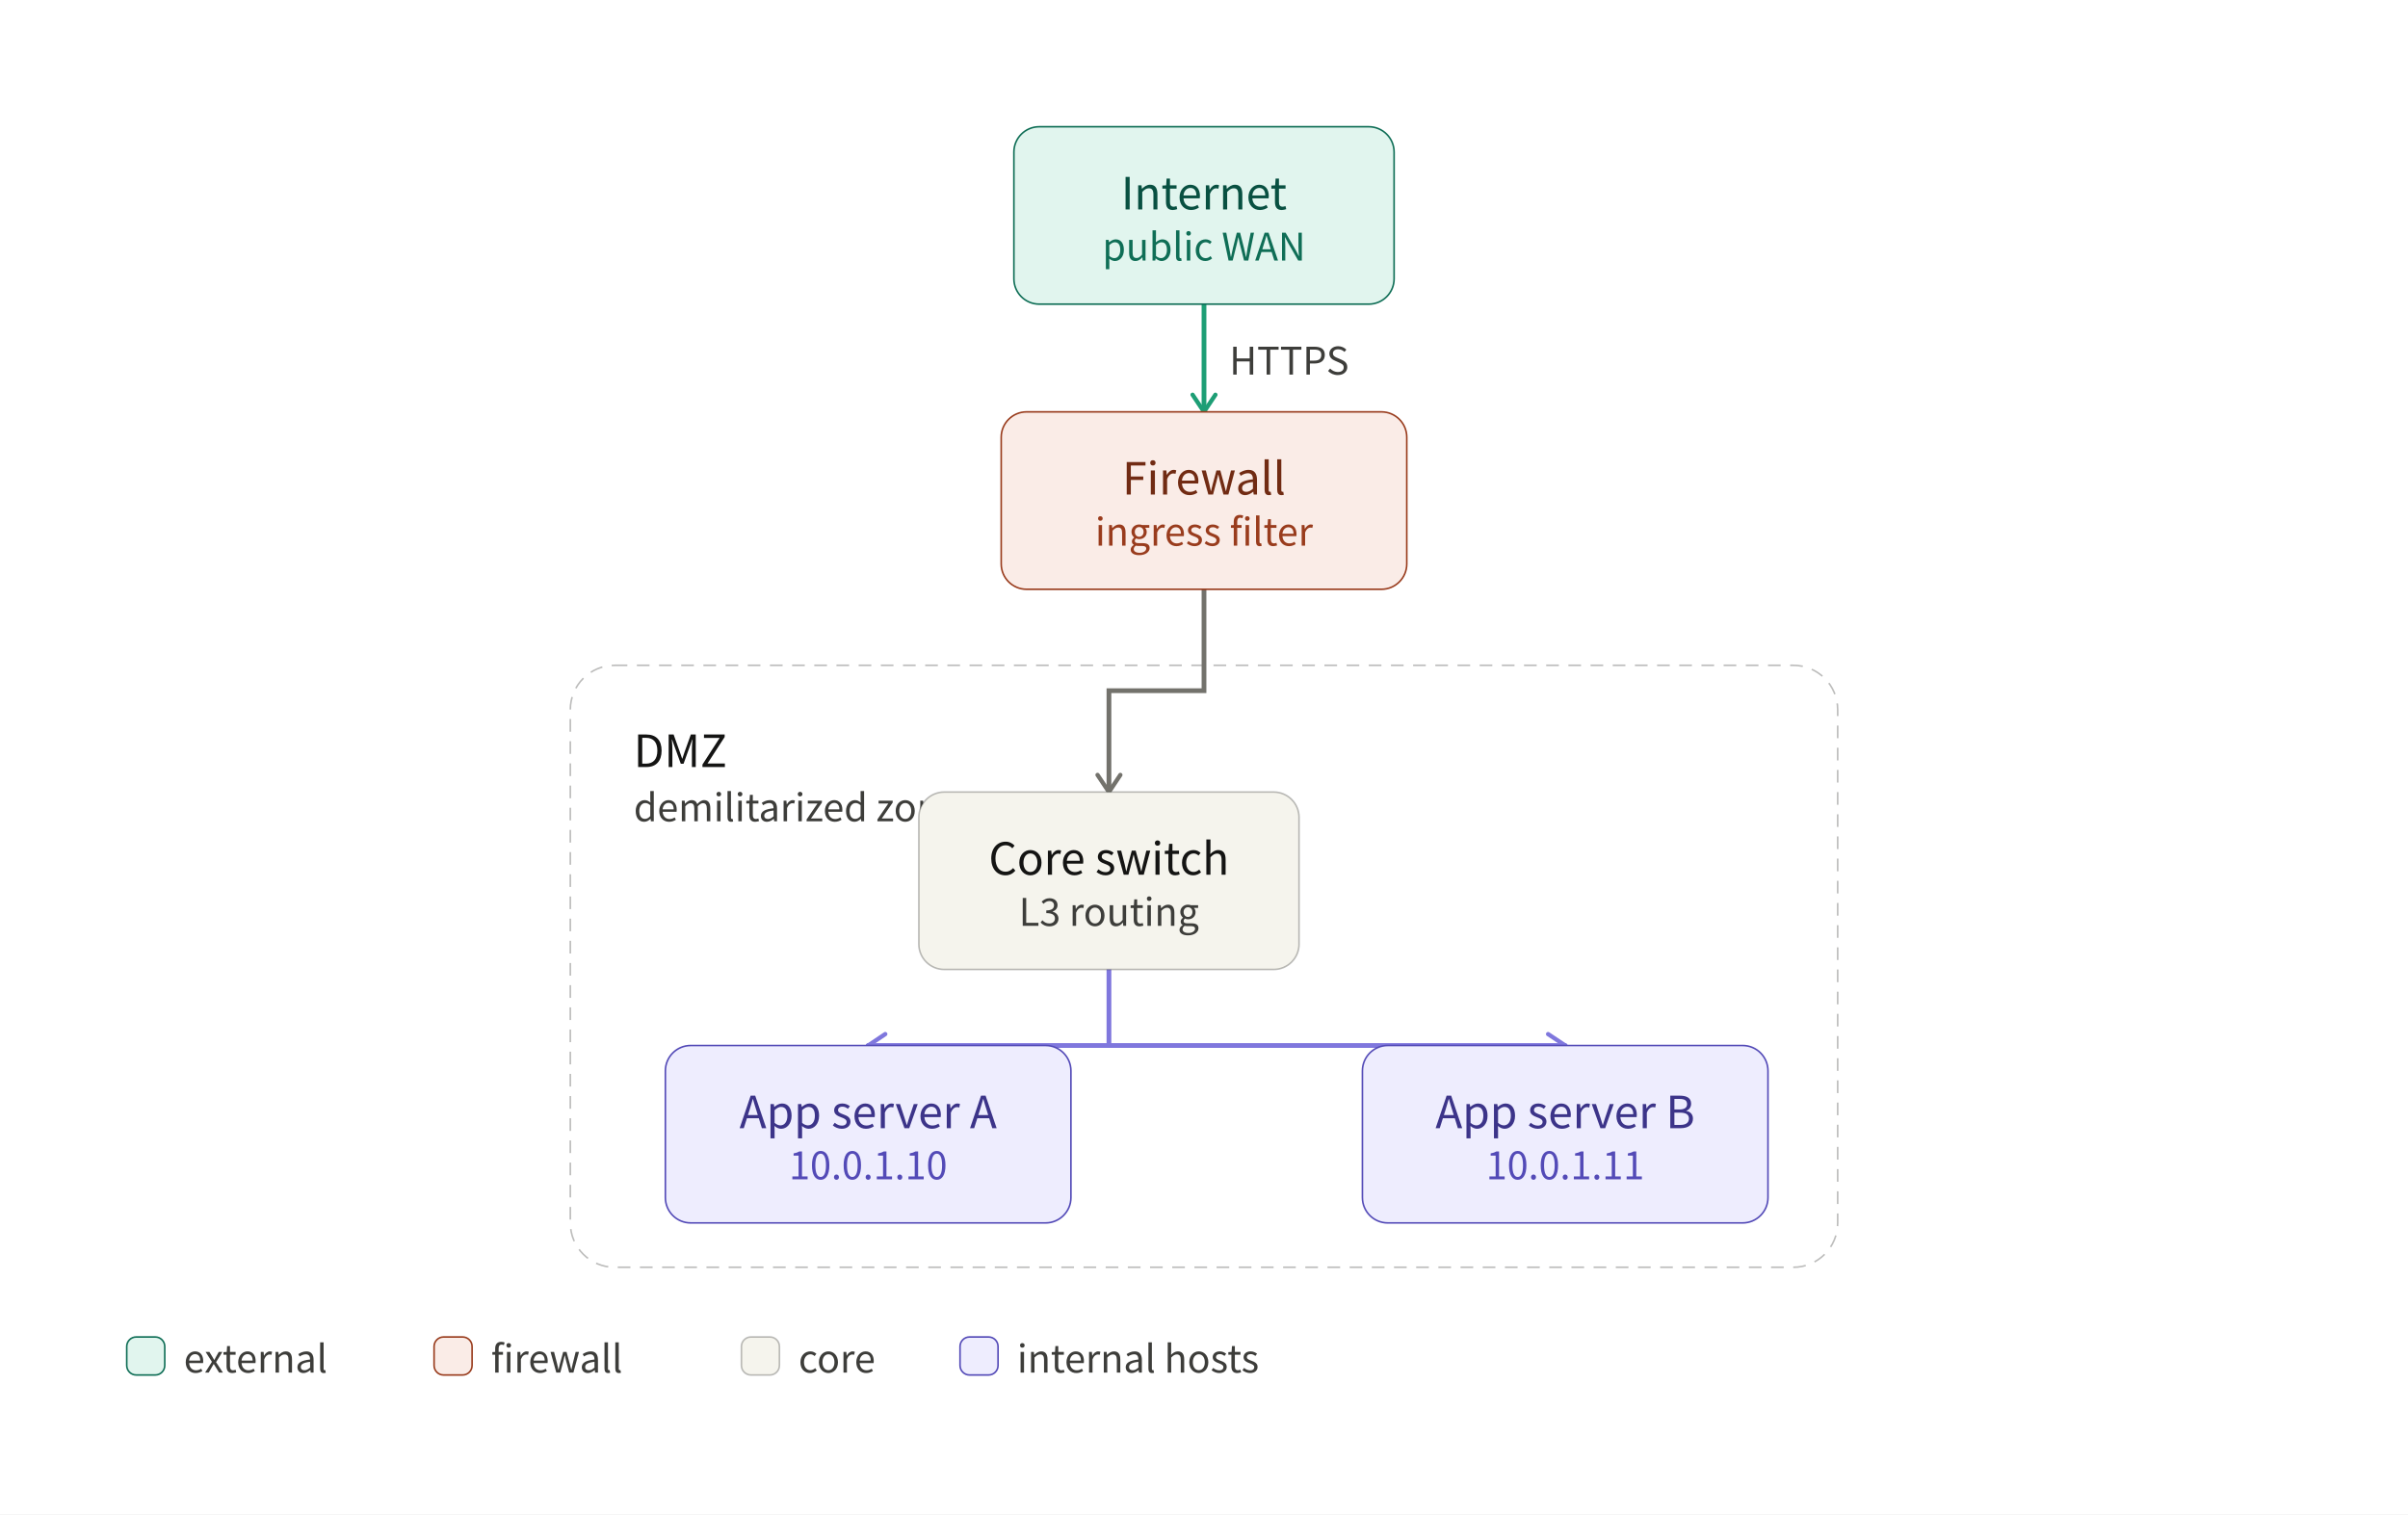
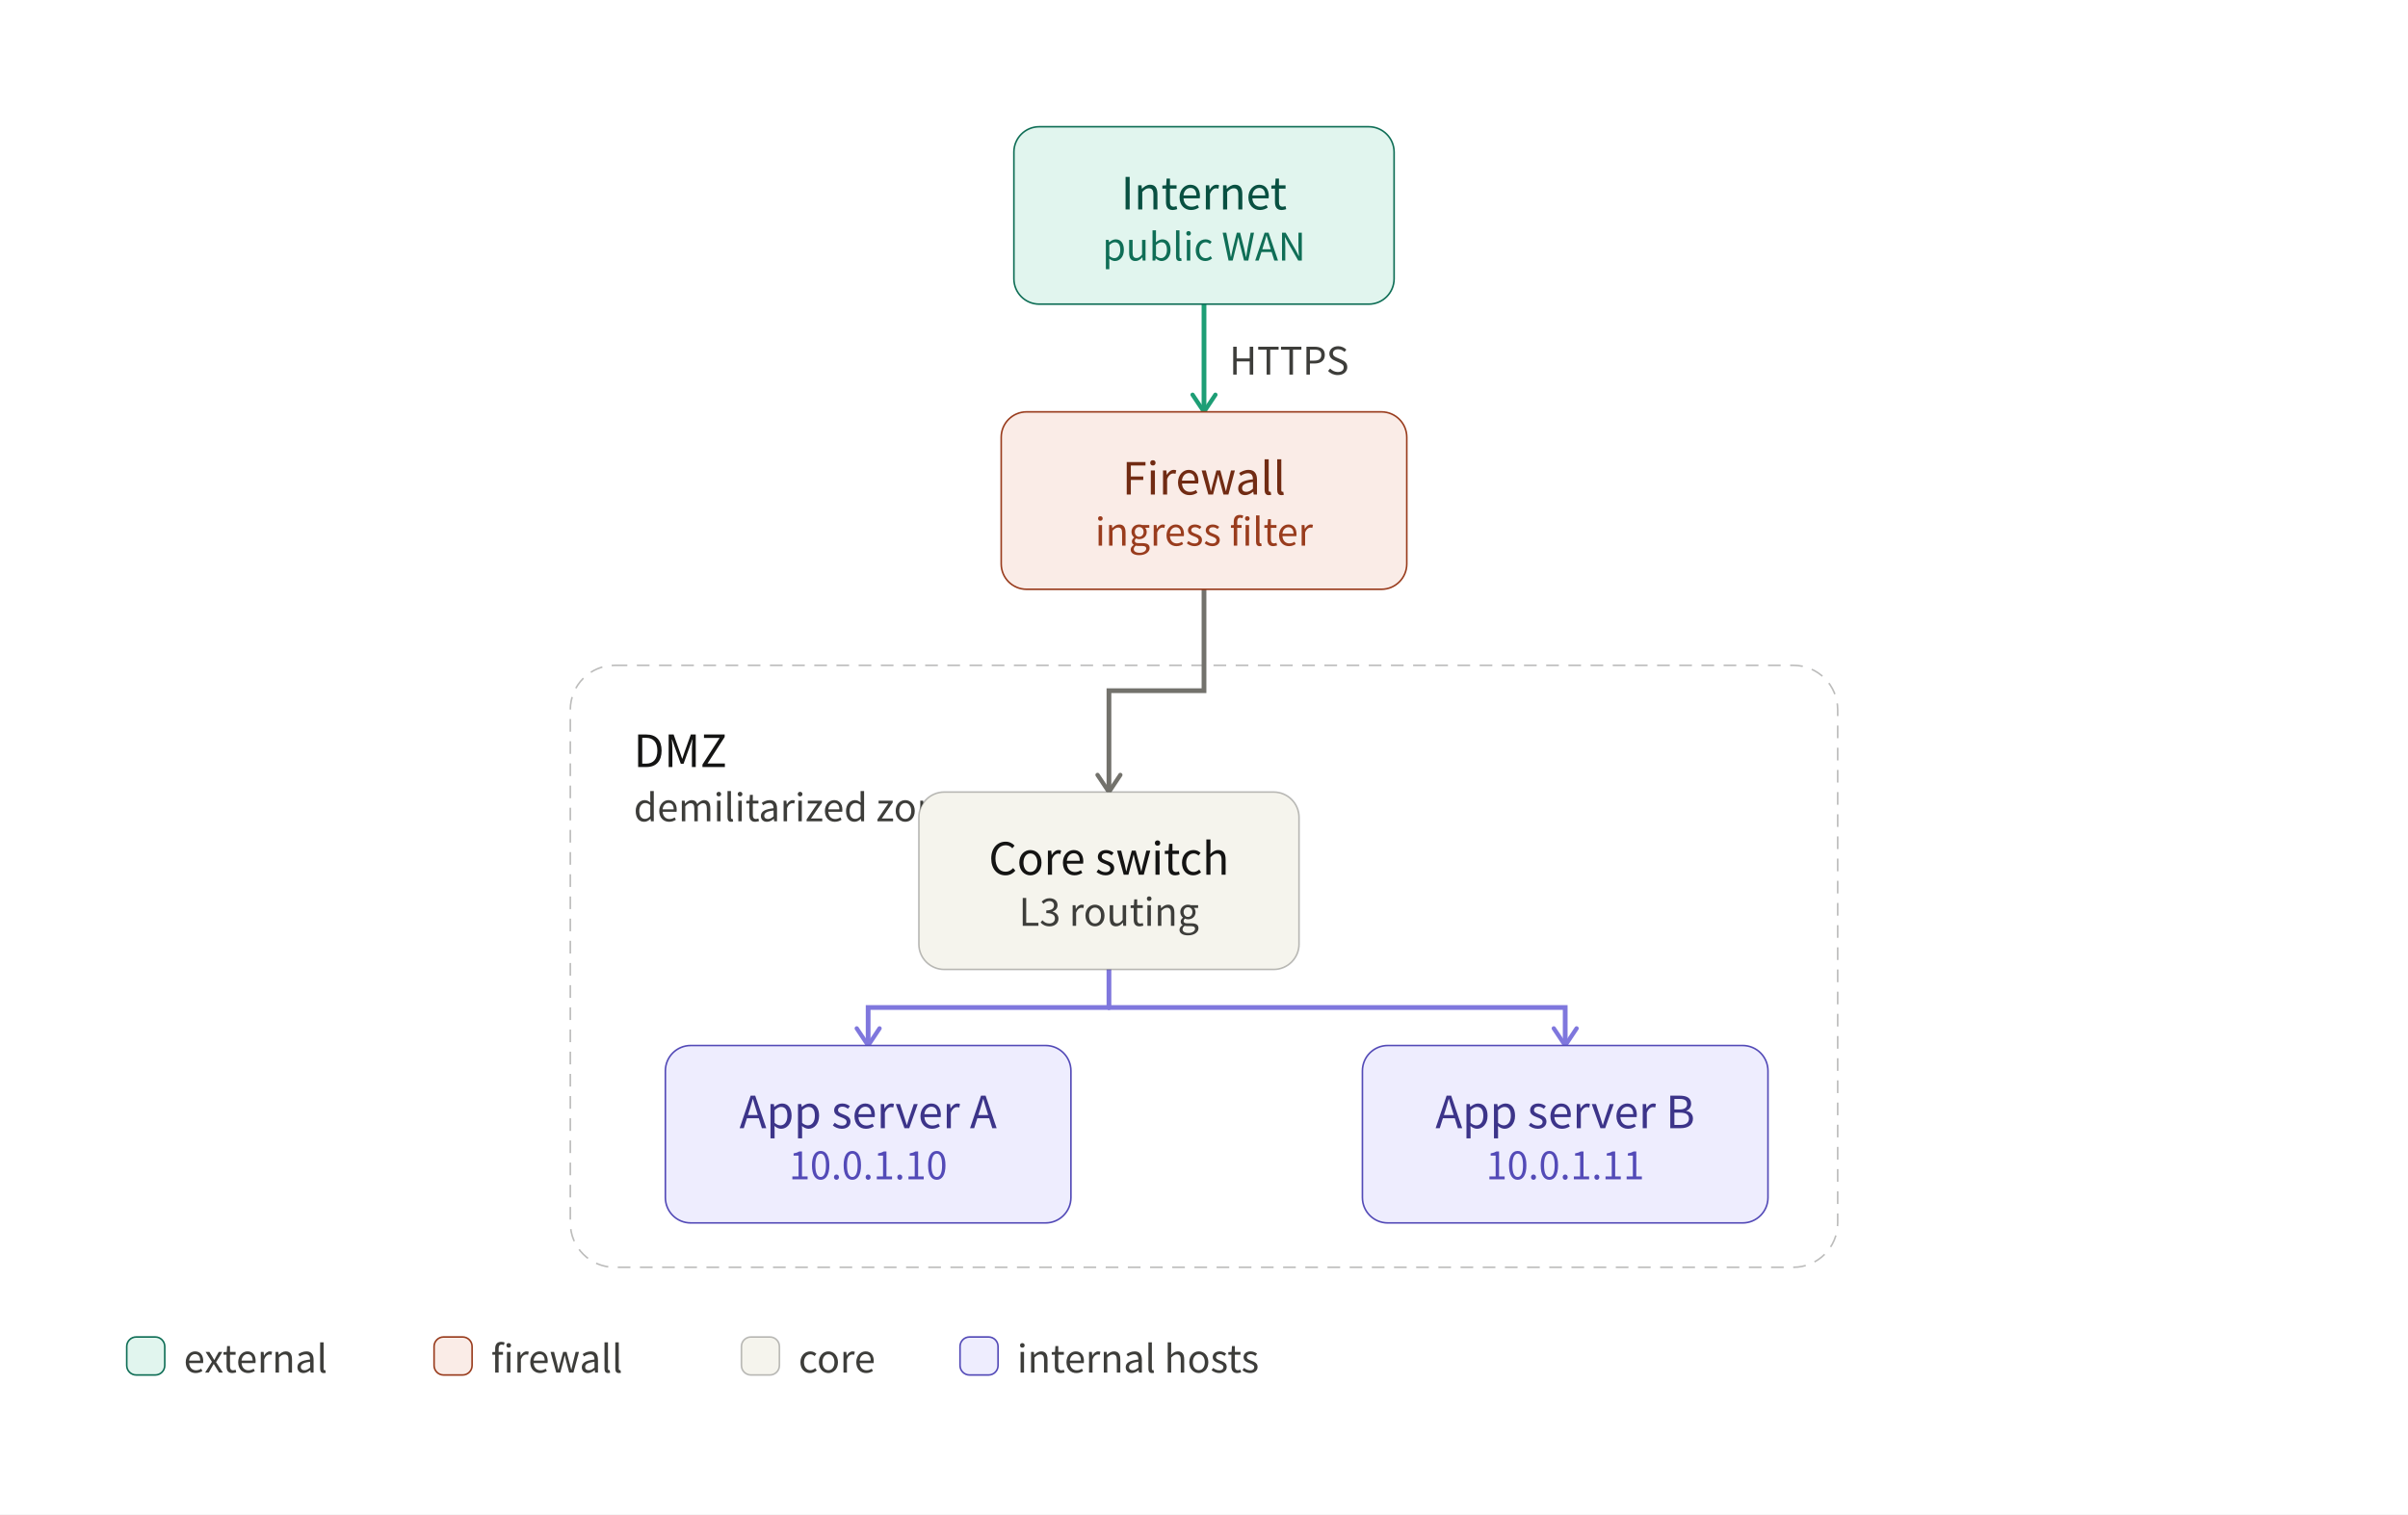
<svg xmlns="http://www.w3.org/2000/svg" viewBox="0 0 760 478" width="760" height="478" role="img">
  <style>text { font-family: 'Anthropic Sans', -apple-system, BlinkMacSystemFont, 'Segoe UI', 'PingFang SC', 'Microsoft YaHei', 'Hiragino Sans GB', 'Noto Sans CJK SC', sans-serif; }</style>
  <defs>
    <marker id="arrow" viewBox="0 0 10 10" refX="8" refY="5" markerWidth="6" markerHeight="6" orient="auto-start-reverse">
      <path d="M2 1L8 5L2 9" fill="none" stroke="context-stroke" stroke-width="1.5" stroke-linecap="round" stroke-linejoin="round" />
    </marker>
  </defs>
  <rect x="0" y="0" width="760" height="478" fill="#FFFFFF" />
  <rect x="180" y="210" width="400" height="190" rx="14" fill="none" stroke="rgba(31,30,29,0.3)" stroke-width="0.5" stroke-dasharray="4 3" />
  <text x="200" y="236" dominant-baseline="central" font-size="14" font-weight="500" fill="#141413">DMZ</text>
  <text x="200" y="254" dominant-baseline="central" font-size="12" fill="#3D3D3A">demilitarized zone</text>
  <line x1="380" y1="96" x2="380" y2="130" stroke="#1D9E75" stroke-width="1.5" stroke-linecap="round" marker-end="url(#arrow)" />
  <path d="M380 186 L380 218 L350 218 L350 250" fill="none" stroke="#73726C" stroke-width="1.5" stroke-linecap="round" marker-end="url(#arrow)" />
-   <line x1="350" y1="306" x2="350" y2="330" stroke="#7F77DD" stroke-width="1.5" stroke-linecap="round" />
-   <path d="M350 330 L274 330 L274 330" fill="none" stroke="#7F77DD" stroke-width="1.5" stroke-linecap="round" marker-end="url(#arrow)" />
-   <path d="M350 330 L494 330 L494 330" fill="none" stroke="#7F77DD" stroke-width="1.5" stroke-linecap="round" marker-end="url(#arrow)" />
+   <line x1="350" y1="306" x2="350" y2="318" stroke="#7F77DD" stroke-width="1.5" stroke-linecap="round" />
+   <path d="M350 318 L274 318 L274 330" fill="none" stroke="#7F77DD" stroke-width="1.5" stroke-linecap="round" marker-end="url(#arrow)" />
+   <path d="M350 318 L494 318 L494 330" fill="none" stroke="#7F77DD" stroke-width="1.5" stroke-linecap="round" marker-end="url(#arrow)" />
  <rect x="388" y="105" width="42" height="16" rx="3" fill="#FFFFFF" />
  <rect x="320" y="40" width="120" height="56" rx="8" fill="#E1F5EE" stroke="#0F6E56" stroke-width="0.5" />
  <rect x="316" y="130" width="128" height="56" rx="8" fill="#FAECE7" stroke="#993C1D" stroke-width="0.5" />
  <rect x="290" y="250" width="120" height="56" rx="8" fill="#F5F4ED" stroke="rgba(31,30,29,0.3)" stroke-width="0.5" />
  <rect x="210" y="330" width="128" height="56" rx="8" fill="#EEEDFE" stroke="#534AB7" stroke-width="0.5" />
  <rect x="430" y="330" width="128" height="56" rx="8" fill="#EEEDFE" stroke="#534AB7" stroke-width="0.5" />
  <text x="380" y="60" text-anchor="middle" dominant-baseline="central" font-size="14" font-weight="500" fill="#085041">Internet</text>
  <text x="380" y="77" text-anchor="middle" dominant-baseline="central" font-size="12" fill="#0F6E56">public WAN</text>
  <text x="380" y="150" text-anchor="middle" dominant-baseline="central" font-size="14" font-weight="500" fill="#712B13">Firewall</text>
  <text x="380" y="167" text-anchor="middle" dominant-baseline="central" font-size="12" fill="#993C1D">ingress filter</text>
  <text x="350" y="270" text-anchor="middle" dominant-baseline="central" font-size="14" font-weight="500" fill="#141413">Core switch</text>
  <text x="350" y="287" text-anchor="middle" dominant-baseline="central" font-size="12" fill="#3D3D3A">L3 routing</text>
  <text x="274" y="350" text-anchor="middle" dominant-baseline="central" font-size="14" font-weight="500" fill="#3C3489">App server A</text>
  <text x="274" y="367" text-anchor="middle" dominant-baseline="central" font-size="12" fill="#534AB7">10.0.1.10</text>
  <text x="494" y="350" text-anchor="middle" dominant-baseline="central" font-size="14" font-weight="500" fill="#3C3489">App server B</text>
  <text x="494" y="367" text-anchor="middle" dominant-baseline="central" font-size="12" fill="#534AB7">10.0.1.11</text>
  <text x="388" y="113" text-anchor="start" dominant-baseline="central" font-size="12" fill="#3D3D3A">HTTPS</text>
  <rect x="40" y="422" width="12" height="12" rx="3" fill="#E1F5EE" stroke="#0F6E56" stroke-width="0.5" />
  <text x="58" y="428" dominant-baseline="central" font-size="12" fill="#3D3D3A">external</text>
  <rect x="137" y="422" width="12" height="12" rx="3" fill="#FAECE7" stroke="#993C1D" stroke-width="0.5" />
  <text x="155" y="428" dominant-baseline="central" font-size="12" fill="#3D3D3A">firewall</text>
  <rect x="234" y="422" width="12" height="12" rx="3" fill="#F5F4ED" stroke="rgba(31,30,29,0.3)" stroke-width="0.5" />
  <text x="252" y="428" dominant-baseline="central" font-size="12" fill="#3D3D3A">core</text>
  <rect x="303" y="422" width="12" height="12" rx="3" fill="#EEEDFE" stroke="#534AB7" stroke-width="0.5" />
  <text x="321" y="428" dominant-baseline="central" font-size="12" fill="#3D3D3A">internal hosts</text>
</svg>
